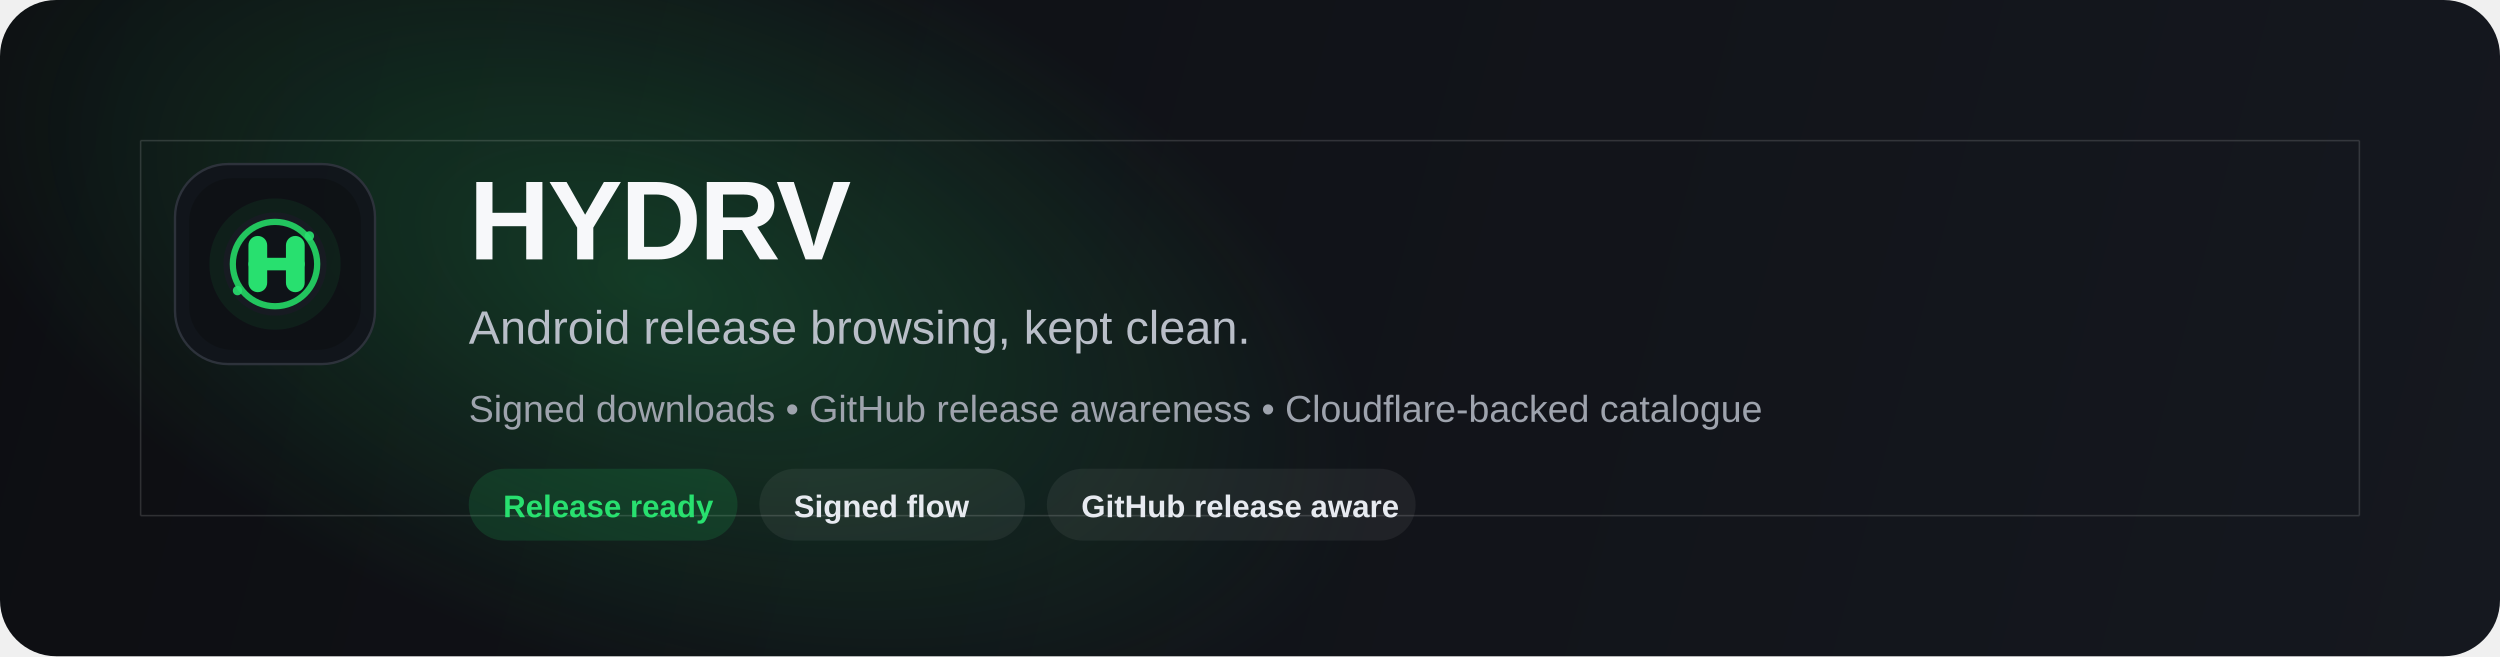
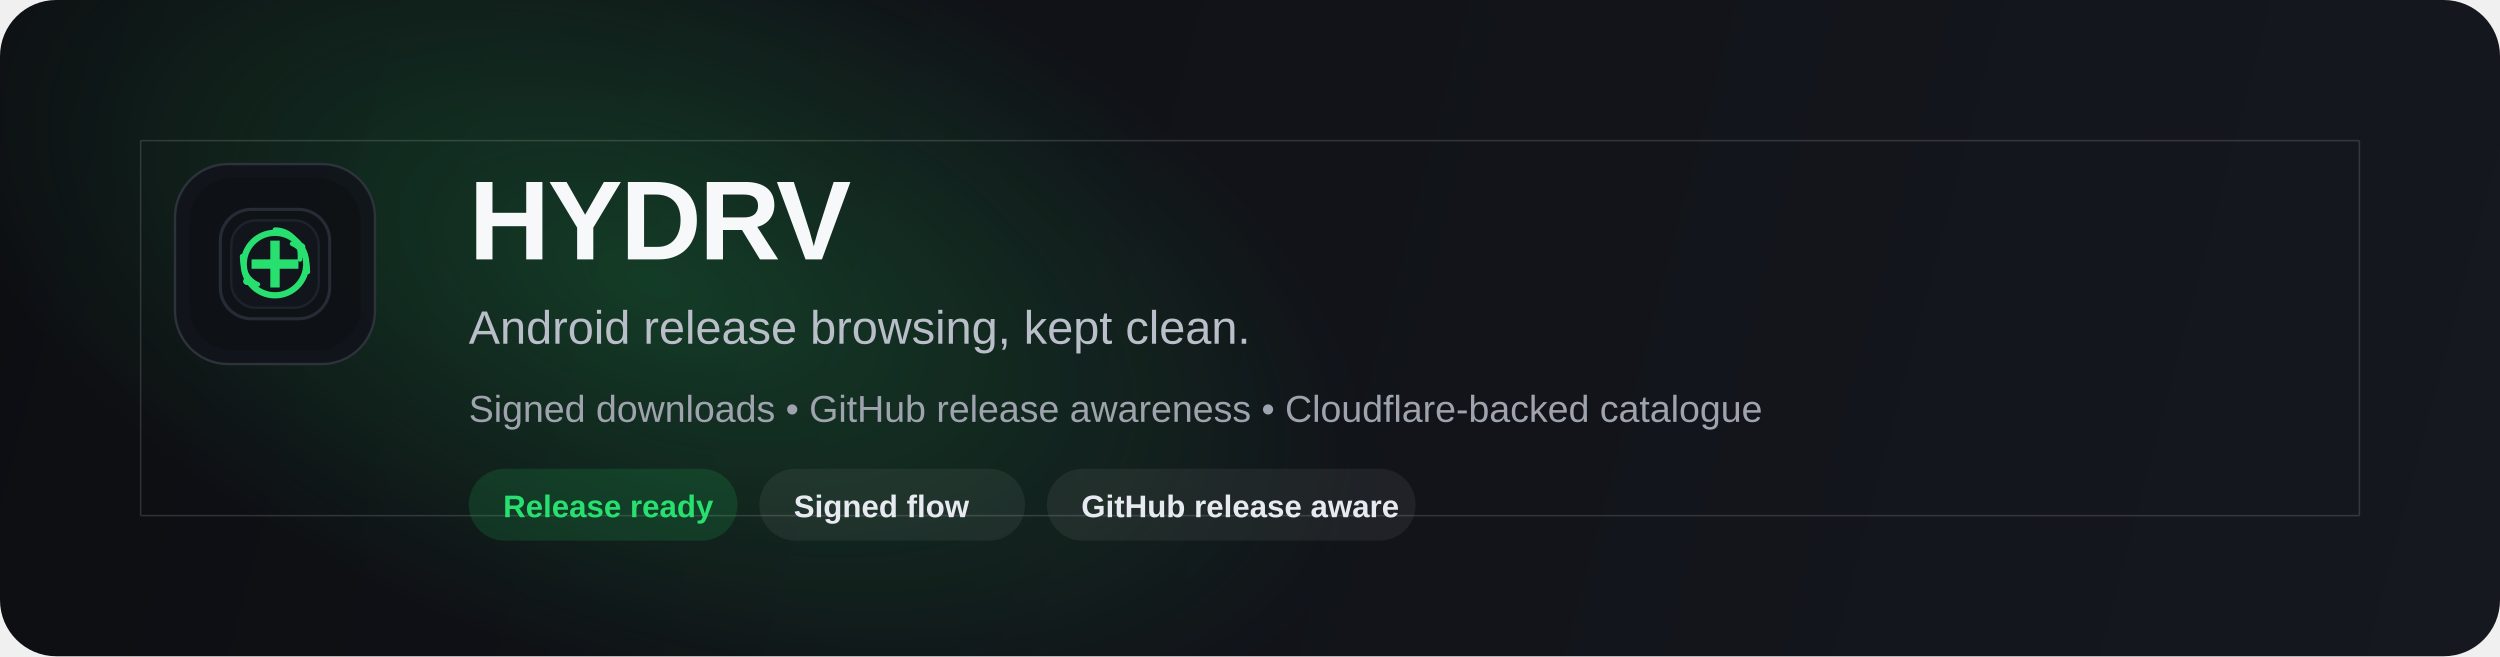
<svg xmlns="http://www.w3.org/2000/svg" width="1600" height="420" viewBox="0 0 1600 420" fill="none" role="img" aria-labelledby="title desc">
  <defs>
    <linearGradient id="bg" x1="0" y1="0" x2="1600" y2="420" gradientUnits="userSpaceOnUse">
      <stop stop-color="#0D0E12" />
      <stop offset="1" stop-color="#15181F" />
    </linearGradient>
    <radialGradient id="glow" cx="0" cy="0" r="1" gradientUnits="userSpaceOnUse" gradientTransform="translate(420 180) rotate(20) scale(480 250)">
      <stop stop-color="#22C55E" stop-opacity="0.24" />
      <stop offset="1" stop-color="#22C55E" stop-opacity="0" />
    </radialGradient>
  </defs>
  <rect width="1600" height="420" rx="36" fill="url(#bg)" />
  <rect width="1600" height="420" rx="36" fill="url(#glow)" />
  <g transform="translate(112 105)">
    <rect width="128" height="128" rx="34" fill="#11151B" fill-opacity="0.96" stroke="#2D323B" stroke-width="1.5" />
    <rect x="9" y="9" width="110" height="110" rx="28" fill="#0E1115" fill-opacity="0.88" />
    <g transform="translate(64 64)">
-       <circle r="42" fill="#22C55E" fill-opacity="0.08" />
-       <circle r="33" fill="#171B22" />
-       <circle r="27" fill="#0F1318" stroke="#22C55E" stroke-width="4" />
-       <g transform="translate(-17 -18)">
-         <rect x="0" y="0" width="12" height="36" rx="6" fill="#28E06F" />
-         <rect x="24" y="0" width="12" height="36" rx="6" fill="#28E06F" />
-         <rect x="0" y="14" width="36" height="8" rx="4" fill="#28E06F" />
-       </g>
-       <circle cx="-24" cy="17" r="3" fill="#28E06F" opacity="0.9" />
-       <circle cx="22" cy="-18" r="3" fill="#28E06F" opacity="0.9" />
+       <rect x="-35" y="-35" width="70" height="70" rx="20" fill="#0F1318" stroke="#262C35" stroke-width="2" />
+       <rect x="-28" y="-28" width="56" height="56" rx="16" fill="#12161C" stroke="#1D232B" stroke-width="1.5" />
+       <circle r="20" fill="none" stroke="#28E06F" stroke-width="4" />
+       <circle r="2.8" fill="#28E06F" />
+       <path d="M-3 -15H3V-3H15V3H3V15H-3V3H-15V-3H-3Z" fill="#28E06F" />
+       <path d="M0 -22C9 -22 16 -15 16 -6V-3" stroke="#28E06F" stroke-width="3" stroke-linecap="round" />
+       <path d="M-11 13C-18 10 -21 3 -21 -5" stroke="#28E06F" stroke-width="3" stroke-linecap="round" />
+       <path d="M11 -13C18 -10 21 -3 21 5" stroke="#28E06F" stroke-width="3" stroke-linecap="round" />
+       <circle cx="-18" cy="11" r="2.4" fill="#28E06F" />
+       <circle cx="17" cy="-11" r="2.4" fill="#28E06F" />
    </g>
  </g>
  <g opacity="0.14" stroke="#FFFFFF" stroke-width="1">
    <path d="M90 90H1510" />
    <path d="M90 330H1510" />
    <path d="M90 90V330" />
    <path d="M1510 90V330" />
  </g>
  <text x="300" y="166" fill="#F7F8FA" font-family="Segoe UI, Arial, sans-serif" font-size="72" font-weight="800" letter-spacing="-1.5">HYDRV</text>
  <text x="300" y="220" fill="#B9BEC8" font-family="Segoe UI, Arial, sans-serif" font-size="30" font-weight="500">Android release browsing, kept clean.</text>
  <text x="300" y="270" fill="#9EA3AD" font-family="Segoe UI, Arial, sans-serif" font-size="24" font-weight="400">Signed downloads • GitHub release awareness • Cloudflare-backed catalogue</text>
  <g transform="translate(300 300)">
    <rect width="172" height="46" rx="23" fill="#22C55E" fill-opacity="0.16" />
    <text x="22" y="31" fill="#28E06F" font-family="Segoe UI, Arial, sans-serif" font-size="20" font-weight="700">Release ready</text>
  </g>
  <g transform="translate(486 300)">
    <rect width="170" height="46" rx="23" fill="#FFFFFF" fill-opacity="0.06" />
    <text x="22" y="31" fill="#E7EAF0" font-family="Segoe UI, Arial, sans-serif" font-size="20" font-weight="700">Signed flow</text>
  </g>
  <g transform="translate(670 300)">
    <rect width="236" height="46" rx="23" fill="#FFFFFF" fill-opacity="0.06" />
    <text x="22" y="31" fill="#E7EAF0" font-family="Segoe UI, Arial, sans-serif" font-size="20" font-weight="700">GitHub release aware</text>
  </g>
</svg>
